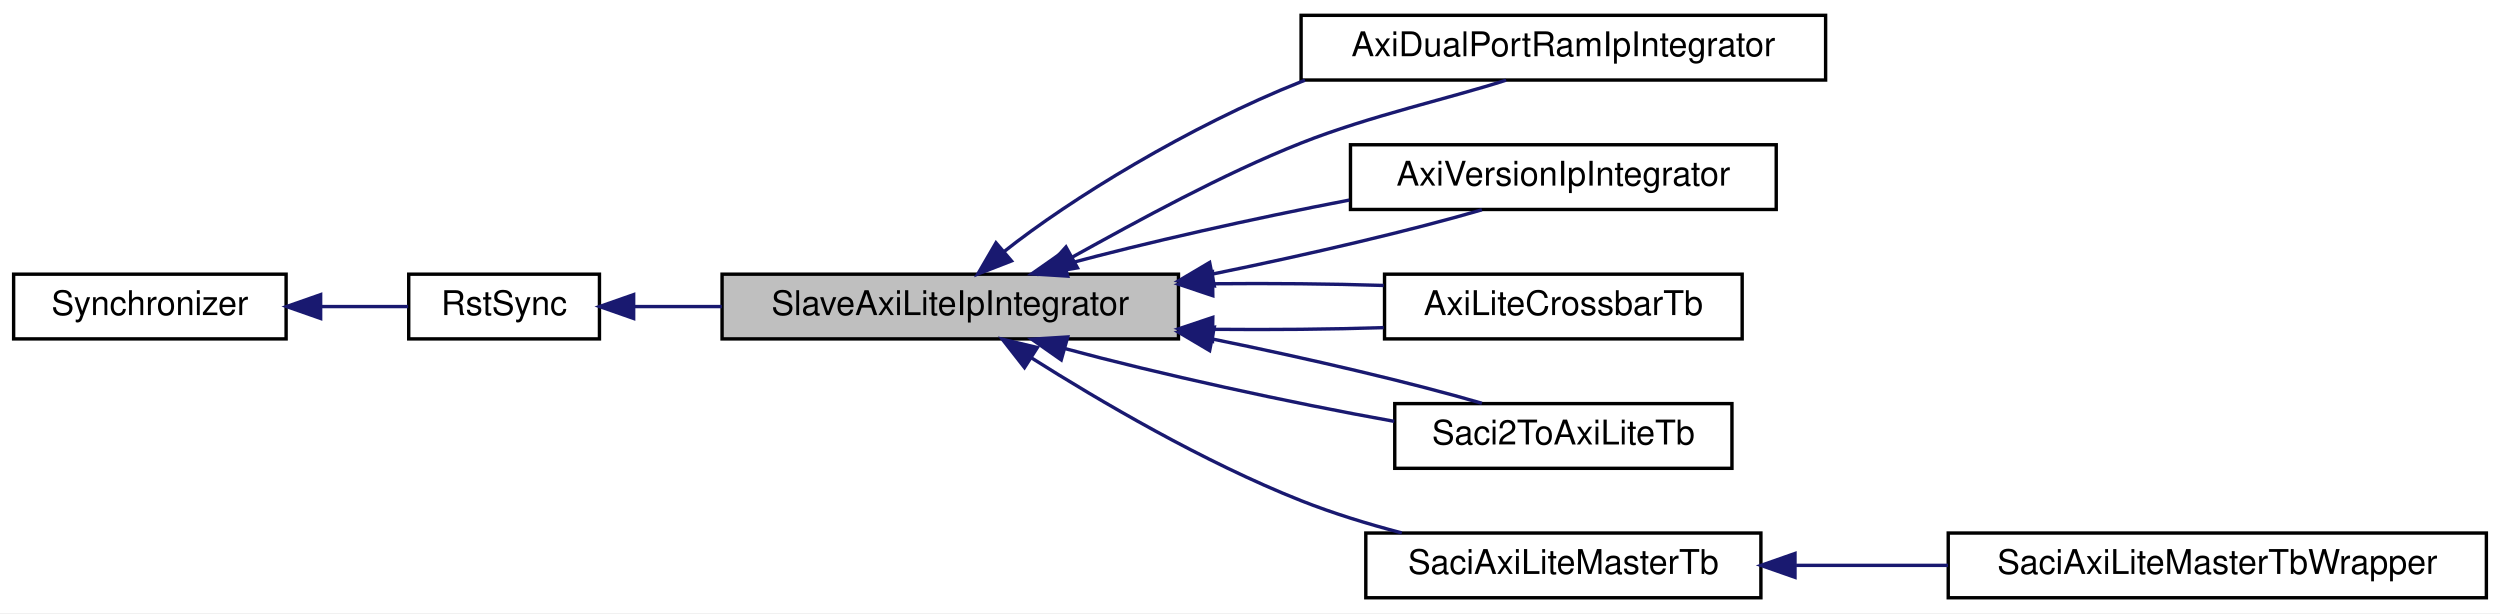
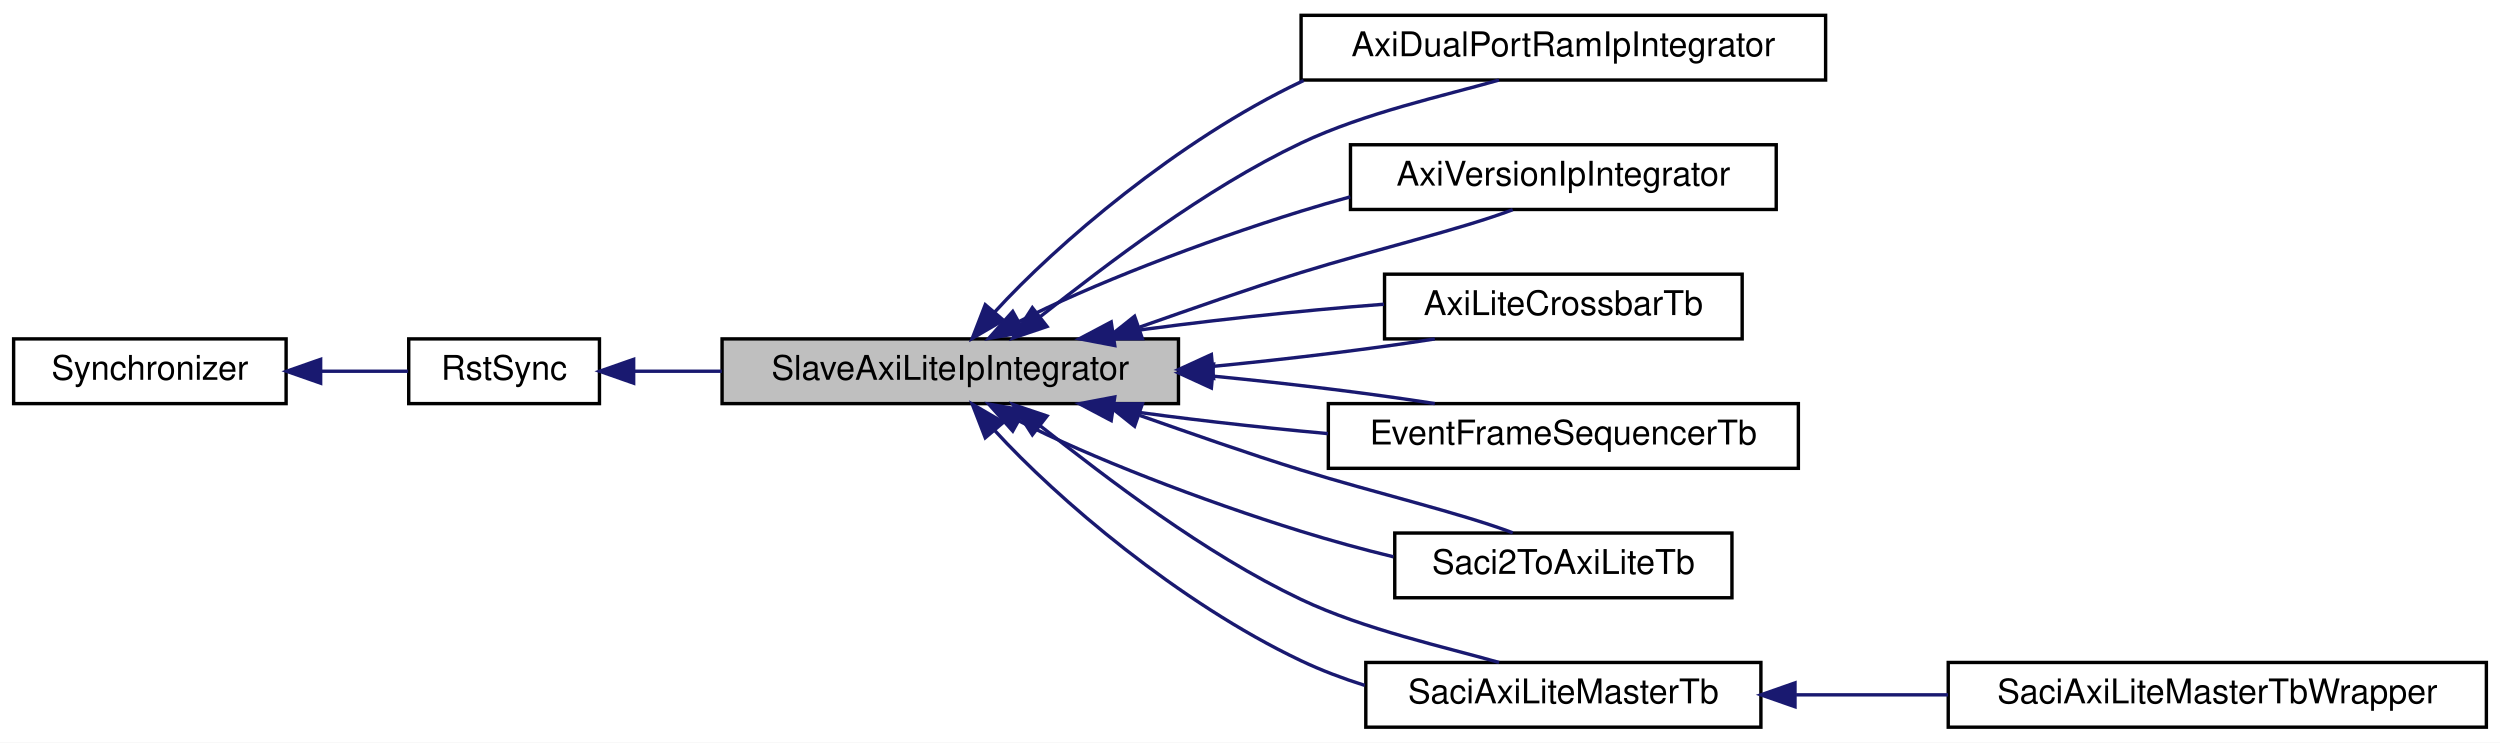
- <svg xmlns="http://www.w3.org/2000/svg" xmlns:xlink="http://www.w3.org/1999/xlink" width="734pt" height="180pt" viewBox="0.00 0.00 734.00 180.00">
-   <g id="graph0" class="graph" transform="scale(1 1) rotate(0) translate(4 176)">
-     <polygon fill="white" stroke="transparent" points="-4,4 -4,-176 730,-176 730,4 -4,4" />
+ <svg xmlns="http://www.w3.org/2000/svg" xmlns:xlink="http://www.w3.org/1999/xlink" width="734pt" height="218pt" viewBox="0.00 0.00 734.00 218.00">
+   <g id="graph0" class="graph" transform="scale(1 1) rotate(0) translate(4 214)">
+     <polygon fill="white" stroke="transparent" points="-4,4 -4,-214 730,-214 730,4 -4,4" />
    <g id="node1" class="node">
      <g id="a_node1">
        <a xlink:title=" ">
-           <polygon fill="#bfbfbf" stroke="black" points="208,-76.5 208,-95.5 342,-95.5 342,-76.5 208,-76.5" />
-           <text text-anchor="middle" x="275" y="-83.5" font-family="Helvetica,sans-Serif" font-size="10.00">SlaveAxiLiteIpIntegrator</text>
+           <polygon fill="#bfbfbf" stroke="black" points="208,-95.5 208,-114.5 342,-114.5 342,-95.5 208,-95.5" />
+           <text text-anchor="middle" x="275" y="-102.5" font-family="Helvetica,sans-Serif" font-size="10.00">SlaveAxiLiteIpIntegrator</text>
        </a>
      </g>
    </g>
    <g id="node4" class="node">
      <g id="a_node4">
        <a xlink:href="classAxiDualPortRamIpIntegrator.html" target="_top" xlink:title=" ">
-           <polygon fill="white" stroke="black" points="378,-152.5 378,-171.5 532,-171.5 532,-152.5 378,-152.5" />
-           <text text-anchor="middle" x="455" y="-159.5" font-family="Helvetica,sans-Serif" font-size="10.00">AxiDualPortRamIpIntegrator</text>
+           <polygon fill="white" stroke="black" points="378,-190.5 378,-209.5 532,-209.5 532,-190.5 378,-190.5" />
+           <text text-anchor="middle" x="455" y="-197.5" font-family="Helvetica,sans-Serif" font-size="10.00">AxiDualPortRamIpIntegrator</text>
        </a>
      </g>
    </g>
    <g id="edge3" class="edge">
-       <path fill="none" stroke="midnightblue" d="M310.85,-100.53C330.05,-111.13 354.66,-124.75 378,-134 398.1,-141.97 422.55,-147.37 438.19,-152.47" />
-       <polygon fill="midnightblue" stroke="midnightblue" points="312.34,-97.36 301.89,-95.61 308.97,-103.49 312.34,-97.36" />
+       <path fill="none" stroke="midnightblue" d="M301.45,-121.06C321.04,-136.39 349.49,-158.49 378,-172 396.8,-180.91 420.28,-185.96 436.12,-190.5" />
+       <polygon fill="midnightblue" stroke="midnightblue" points="303.41,-118.14 293.37,-114.75 299.1,-123.66 303.41,-118.14" />
    </g>
    <g id="edge6" class="edge">
-       <path fill="none" stroke="midnightblue" d="M290.78,-102.12C310.09,-117.48 345.29,-139.04 378,-152 378.38,-152.15 378.76,-152.3 379.14,-152.45" />
-       <polygon fill="midnightblue" stroke="midnightblue" points="292.97,-99.39 283.09,-95.55 288.42,-104.71 292.97,-99.39" />
+       <path fill="none" stroke="midnightblue" d="M288.06,-122.4C306.15,-142.23 342.03,-172.95 378,-190 378.25,-190.12 378.49,-190.23 378.74,-190.35" />
+       <polygon fill="midnightblue" stroke="midnightblue" points="290.6,-119.99 281.45,-114.65 285.27,-124.53 290.6,-119.99" />
    </g>
    <g id="node5" class="node">
      <g id="a_node5">
        <a xlink:href="classAxiVersionIpIntegrator.html" target="_top" xlink:title=" ">
-           <polygon fill="white" stroke="black" points="392.5,-114.5 392.5,-133.5 517.5,-133.5 517.5,-114.5 392.5,-114.5" />
-           <text text-anchor="middle" x="455" y="-121.5" font-family="Helvetica,sans-Serif" font-size="10.00">AxiVersionIpIntegrator</text>
+           <polygon fill="white" stroke="black" points="392.5,-152.5 392.5,-171.5 517.5,-171.5 517.5,-152.5 392.5,-152.5" />
+           <text text-anchor="middle" x="455" y="-159.5" font-family="Helvetica,sans-Serif" font-size="10.00">AxiVersionIpIntegrator</text>
        </a>
      </g>
    </g>
    <g id="edge4" class="edge">
-       <path fill="none" stroke="midnightblue" d="M352.04,-95.55C380.6,-101.36 410.99,-108.51 431.08,-114.4" />
-       <polygon fill="midnightblue" stroke="midnightblue" points="352.52,-92.07 342.03,-93.55 351.15,-98.94 352.52,-92.07" />
+       <path fill="none" stroke="midnightblue" d="M330.6,-117.96C345.82,-123.3 362.45,-129.18 378,-134 399.43,-140.65 424.81,-146.62 440.14,-152.43" />
+       <polygon fill="midnightblue" stroke="midnightblue" points="331.41,-114.54 320.82,-114.55 329.11,-121.15 331.41,-114.54" />
    </g>
    <g id="edge8" class="edge">
-       <path fill="none" stroke="midnightblue" d="M308.64,-98.33C331.97,-104.66 364.07,-111.88 392.17,-117.26" />
-       <polygon fill="midnightblue" stroke="midnightblue" points="309.48,-94.93 298.91,-95.59 307.58,-101.67 309.48,-94.93" />
+       <path fill="none" stroke="midnightblue" d="M295.17,-119.58C315.51,-130.06 348.68,-142.91 378,-152 382.68,-153.45 387.54,-154.87 392.45,-156.21" />
+       <polygon fill="midnightblue" stroke="midnightblue" points="296.74,-116.44 286.29,-114.65 293.34,-122.56 296.74,-116.44" />
    </g>
    <g id="node6" class="node">
      <g id="a_node6">
        <a xlink:href="classAxiLiteCrossbarTb.html" target="_top" xlink:title=" ">
-           <polygon fill="white" stroke="black" points="402.5,-76.5 402.5,-95.5 507.5,-95.5 507.5,-76.5 402.5,-76.5" />
-           <text text-anchor="middle" x="455" y="-83.5" font-family="Helvetica,sans-Serif" font-size="10.00">AxiLiteCrossbarTb</text>
+           <polygon fill="white" stroke="black" points="402.5,-114.5 402.5,-133.5 507.5,-133.5 507.5,-114.5 402.5,-114.5" />
+           <text text-anchor="middle" x="455" y="-121.5" font-family="Helvetica,sans-Serif" font-size="10.00">AxiLiteCrossbarTb</text>
        </a>
      </g>
    </g>
    <g id="edge5" class="edge">
-       <path fill="none" stroke="midnightblue" d="M352.41,-79.31C369.24,-79.15 386.68,-79.31 402.26,-79.81" />
-       <polygon fill="midnightblue" stroke="midnightblue" points="351.98,-75.82 342.03,-79.45 352.08,-82.82 351.98,-75.82" />
+       <path fill="none" stroke="midnightblue" d="M352.28,-106.45C374.81,-108.64 398.45,-111.53 417.26,-114.49" />
+       <polygon fill="midnightblue" stroke="midnightblue" points="352.31,-102.94 342.03,-105.5 351.66,-109.91 352.31,-102.94" />
    </g>
    <g id="edge7" class="edge">
-       <path fill="none" stroke="midnightblue" d="M352.41,-92.69C369.24,-92.85 386.68,-92.69 402.26,-92.19" />
-       <polygon fill="midnightblue" stroke="midnightblue" points="352.08,-89.18 342.03,-92.55 351.98,-96.18 352.08,-89.18" />
+       <path fill="none" stroke="midnightblue" d="M322.98,-116.05C347.38,-119.55 377.26,-122.79 402.32,-124.68" />
+       <polygon fill="midnightblue" stroke="midnightblue" points="323.29,-112.55 312.88,-114.53 322.25,-119.48 323.29,-112.55" />
    </g>
    <g id="node7" class="node">
      <g id="a_node7">
+         <a xlink:href="classEventFrameSequencerTb.html" target="_top" xlink:title=" ">
+           <polygon fill="white" stroke="black" points="386,-76.5 386,-95.5 524,-95.5 524,-76.5 386,-76.5" />
+           <text text-anchor="middle" x="455" y="-83.5" font-family="Helvetica,sans-Serif" font-size="10.00">EventFrameSequencerTb</text>
+         </a>
+       </g>
+     </g>
+     <g id="edge9" class="edge">
+       <path fill="none" stroke="midnightblue" d="M322.91,-93.96C342.16,-91.2 364.84,-88.59 385.87,-86.69" />
+       <polygon fill="midnightblue" stroke="midnightblue" points="322.25,-90.52 312.88,-95.47 323.29,-97.45 322.25,-90.52" />
+     </g>
+     <g id="edge13" class="edge">
+       <path fill="none" stroke="midnightblue" d="M352.28,-103.55C374.81,-101.36 398.45,-98.47 417.26,-95.51" />
+       <polygon fill="midnightblue" stroke="midnightblue" points="351.66,-100.09 342.03,-104.5 352.31,-107.06 351.66,-100.09" />
+     </g>
+     <g id="node8" class="node">
+       <g id="a_node8">
        <a xlink:href="classSaci2ToAxiLiteTb.html" target="_top" xlink:title=" ">
          <polygon fill="white" stroke="black" points="405.5,-38.5 405.5,-57.5 504.5,-57.5 504.5,-38.5 405.5,-38.5" />
          <text text-anchor="middle" x="455" y="-45.5" font-family="Helvetica,sans-Serif" font-size="10.00">Saci2ToAxiLiteTb</text>
        </a>
      </g>
    </g>
-     <g id="edge9" class="edge">
-       <path fill="none" stroke="midnightblue" d="M308.66,-73.66C335.73,-66.32 374.62,-57.78 405.35,-52.29" />
-       <polygon fill="midnightblue" stroke="midnightblue" points="307.58,-70.33 298.91,-76.41 309.48,-77.07 307.58,-70.33" />
+     <g id="edge10" class="edge">
+       <path fill="none" stroke="midnightblue" d="M295.17,-90.42C315.51,-79.94 348.68,-67.09 378,-58 386.7,-55.3 396.06,-52.71 405.12,-50.52" />
+       <polygon fill="midnightblue" stroke="midnightblue" points="293.34,-87.44 286.29,-95.35 296.74,-93.56 293.34,-87.44" />
    </g>
-     <g id="edge12" class="edge">
-       <path fill="none" stroke="midnightblue" d="M352.04,-76.45C380.6,-70.64 410.99,-63.49 431.08,-57.6" />
-       <polygon fill="midnightblue" stroke="midnightblue" points="351.15,-73.06 342.03,-78.45 352.52,-79.93 351.15,-73.06" />
+     <g id="edge15" class="edge">
+       <path fill="none" stroke="midnightblue" d="M330.6,-92.04C345.82,-86.7 362.45,-80.82 378,-76 399.43,-69.35 424.81,-63.38 440.14,-57.57" />
+       <polygon fill="midnightblue" stroke="midnightblue" points="329.11,-88.85 320.82,-95.45 331.41,-95.46 329.11,-88.85" />
    </g>
-     <g id="node8" class="node">
-       <g id="a_node8">
+     <g id="node9" class="node">
+       <g id="a_node9">
        <a xlink:href="classSaciAxiLiteMasterTb.html" target="_top" xlink:title=" ">
          <polygon fill="white" stroke="black" points="397,-0.5 397,-19.5 513,-19.5 513,-0.5 397,-0.5" />
          <text text-anchor="middle" x="455" y="-7.5" font-family="Helvetica,sans-Serif" font-size="10.00">SaciAxiLiteMasterTb</text>
        </a>
      </g>
    </g>
-     <g id="edge10" class="edge">
-       <path fill="none" stroke="midnightblue" d="M298.73,-70.99C318.85,-58.27 349.38,-40.34 378,-29 387.36,-25.29 397.65,-22.14 407.57,-19.53" />
-       <polygon fill="midnightblue" stroke="midnightblue" points="296.79,-68.07 290.26,-76.42 300.57,-73.96 296.79,-68.07" />
+     <g id="edge11" class="edge">
+       <path fill="none" stroke="midnightblue" d="M288.06,-87.6C306.15,-67.77 342.03,-37.05 378,-20 383.9,-17.2 390.26,-14.79 396.7,-12.77" />
+       <polygon fill="midnightblue" stroke="midnightblue" points="285.27,-85.47 281.45,-95.35 290.6,-90.01 285.27,-85.47" />
+     </g>
+     <g id="edge14" class="edge">
+       <path fill="none" stroke="midnightblue" d="M301.45,-88.94C321.04,-73.61 349.49,-51.51 378,-38 396.8,-29.09 420.28,-24.04 436.12,-19.5" />
+       <polygon fill="midnightblue" stroke="midnightblue" points="299.1,-86.34 293.37,-95.25 303.41,-91.86 299.1,-86.34" />
    </g>
    <g id="node2" class="node">
      <g id="a_node2">
        <a xlink:href="classRstSync.html" target="_top" xlink:title=" ">
-           <polygon fill="white" stroke="black" points="116,-76.5 116,-95.5 172,-95.5 172,-76.5 116,-76.5" />
-           <text text-anchor="middle" x="144" y="-83.5" font-family="Helvetica,sans-Serif" font-size="10.00">RstSync</text>
+           <polygon fill="white" stroke="black" points="116,-95.5 116,-114.5 172,-114.5 172,-95.5 116,-95.5" />
+           <text text-anchor="middle" x="144" y="-102.5" font-family="Helvetica,sans-Serif" font-size="10.00">RstSync</text>
        </a>
      </g>
    </g>
    <g id="edge1" class="edge">
-       <path fill="none" stroke="midnightblue" d="M182.22,-86C190.3,-86 199.09,-86 207.92,-86" />
-       <polygon fill="midnightblue" stroke="midnightblue" points="182.04,-82.5 172.04,-86 182.04,-89.5 182.04,-82.5" />
+       <path fill="none" stroke="midnightblue" d="M182.22,-105C190.3,-105 199.09,-105 207.92,-105" />
+       <polygon fill="midnightblue" stroke="midnightblue" points="182.04,-101.5 172.04,-105 182.04,-108.5 182.04,-101.5" />
    </g>
    <g id="node3" class="node">
      <g id="a_node3">
        <a xlink:href="classSynchronizer.html" target="_top" xlink:title=" ">
-           <polygon fill="white" stroke="black" points="0,-76.5 0,-95.5 80,-95.5 80,-76.5 0,-76.5" />
-           <text text-anchor="middle" x="40" y="-83.5" font-family="Helvetica,sans-Serif" font-size="10.00">Synchronizer</text>
+           <polygon fill="white" stroke="black" points="0,-95.5 0,-114.5 80,-114.5 80,-95.5 0,-95.5" />
+           <text text-anchor="middle" x="40" y="-102.5" font-family="Helvetica,sans-Serif" font-size="10.00">Synchronizer</text>
        </a>
      </g>
    </g>
    <g id="edge2" class="edge">
-       <path fill="none" stroke="midnightblue" d="M90.35,-86C99.12,-86 107.95,-86 115.82,-86" />
-       <polygon fill="midnightblue" stroke="midnightblue" points="90.14,-82.5 80.14,-86 90.14,-89.5 90.14,-82.5" />
+       <path fill="none" stroke="midnightblue" d="M90.35,-105C99.12,-105 107.95,-105 115.82,-105" />
+       <polygon fill="midnightblue" stroke="midnightblue" points="90.14,-101.5 80.14,-105 90.14,-108.5 90.14,-101.5" />
    </g>
-     <g id="node9" class="node">
-       <g id="a_node9">
+     <g id="node10" class="node">
+       <g id="a_node10">
        <a xlink:href="classSaciAxiLiteMasterTbWrapper.html" target="_top" xlink:title=" ">
          <polygon fill="white" stroke="black" points="568,-0.5 568,-19.5 726,-19.5 726,-0.5 568,-0.5" />
          <text text-anchor="middle" x="647" y="-7.5" font-family="Helvetica,sans-Serif" font-size="10.00">SaciAxiLiteMasterTbWrapper</text>
        </a>
      </g>
    </g>
-     <g id="edge11" class="edge">
+     <g id="edge12" class="edge">
      <path fill="none" stroke="midnightblue" d="M523.33,-10C537.77,-10 553.15,-10 567.95,-10" />
      <polygon fill="midnightblue" stroke="midnightblue" points="523.01,-6.5 513.01,-10 523.01,-13.5 523.01,-6.5" />
    </g>
  </g>
</svg>
